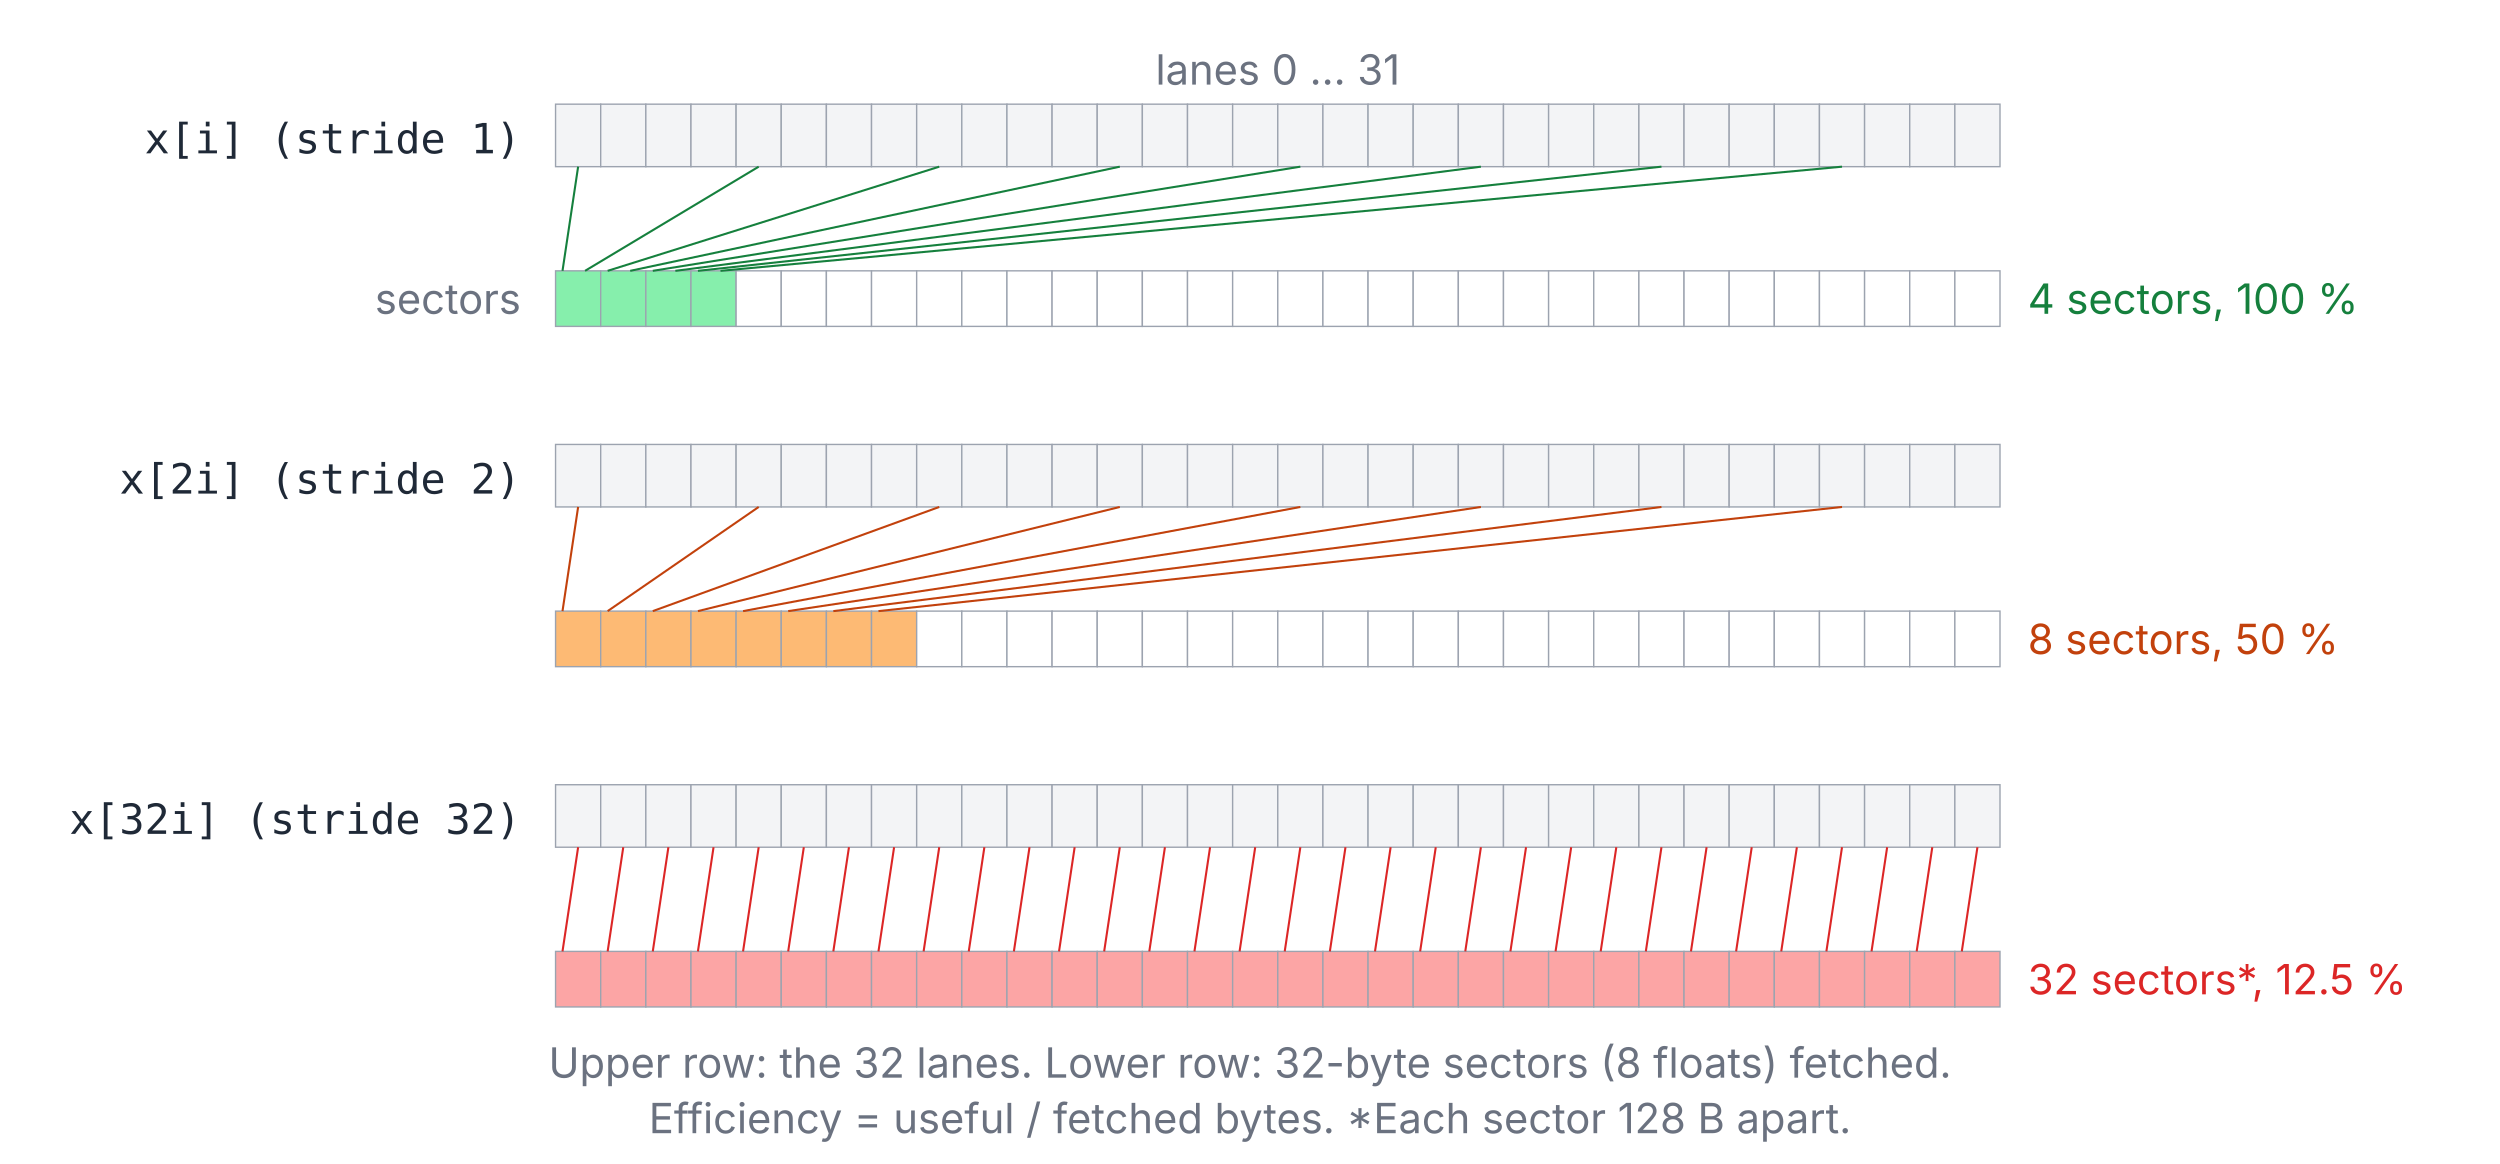
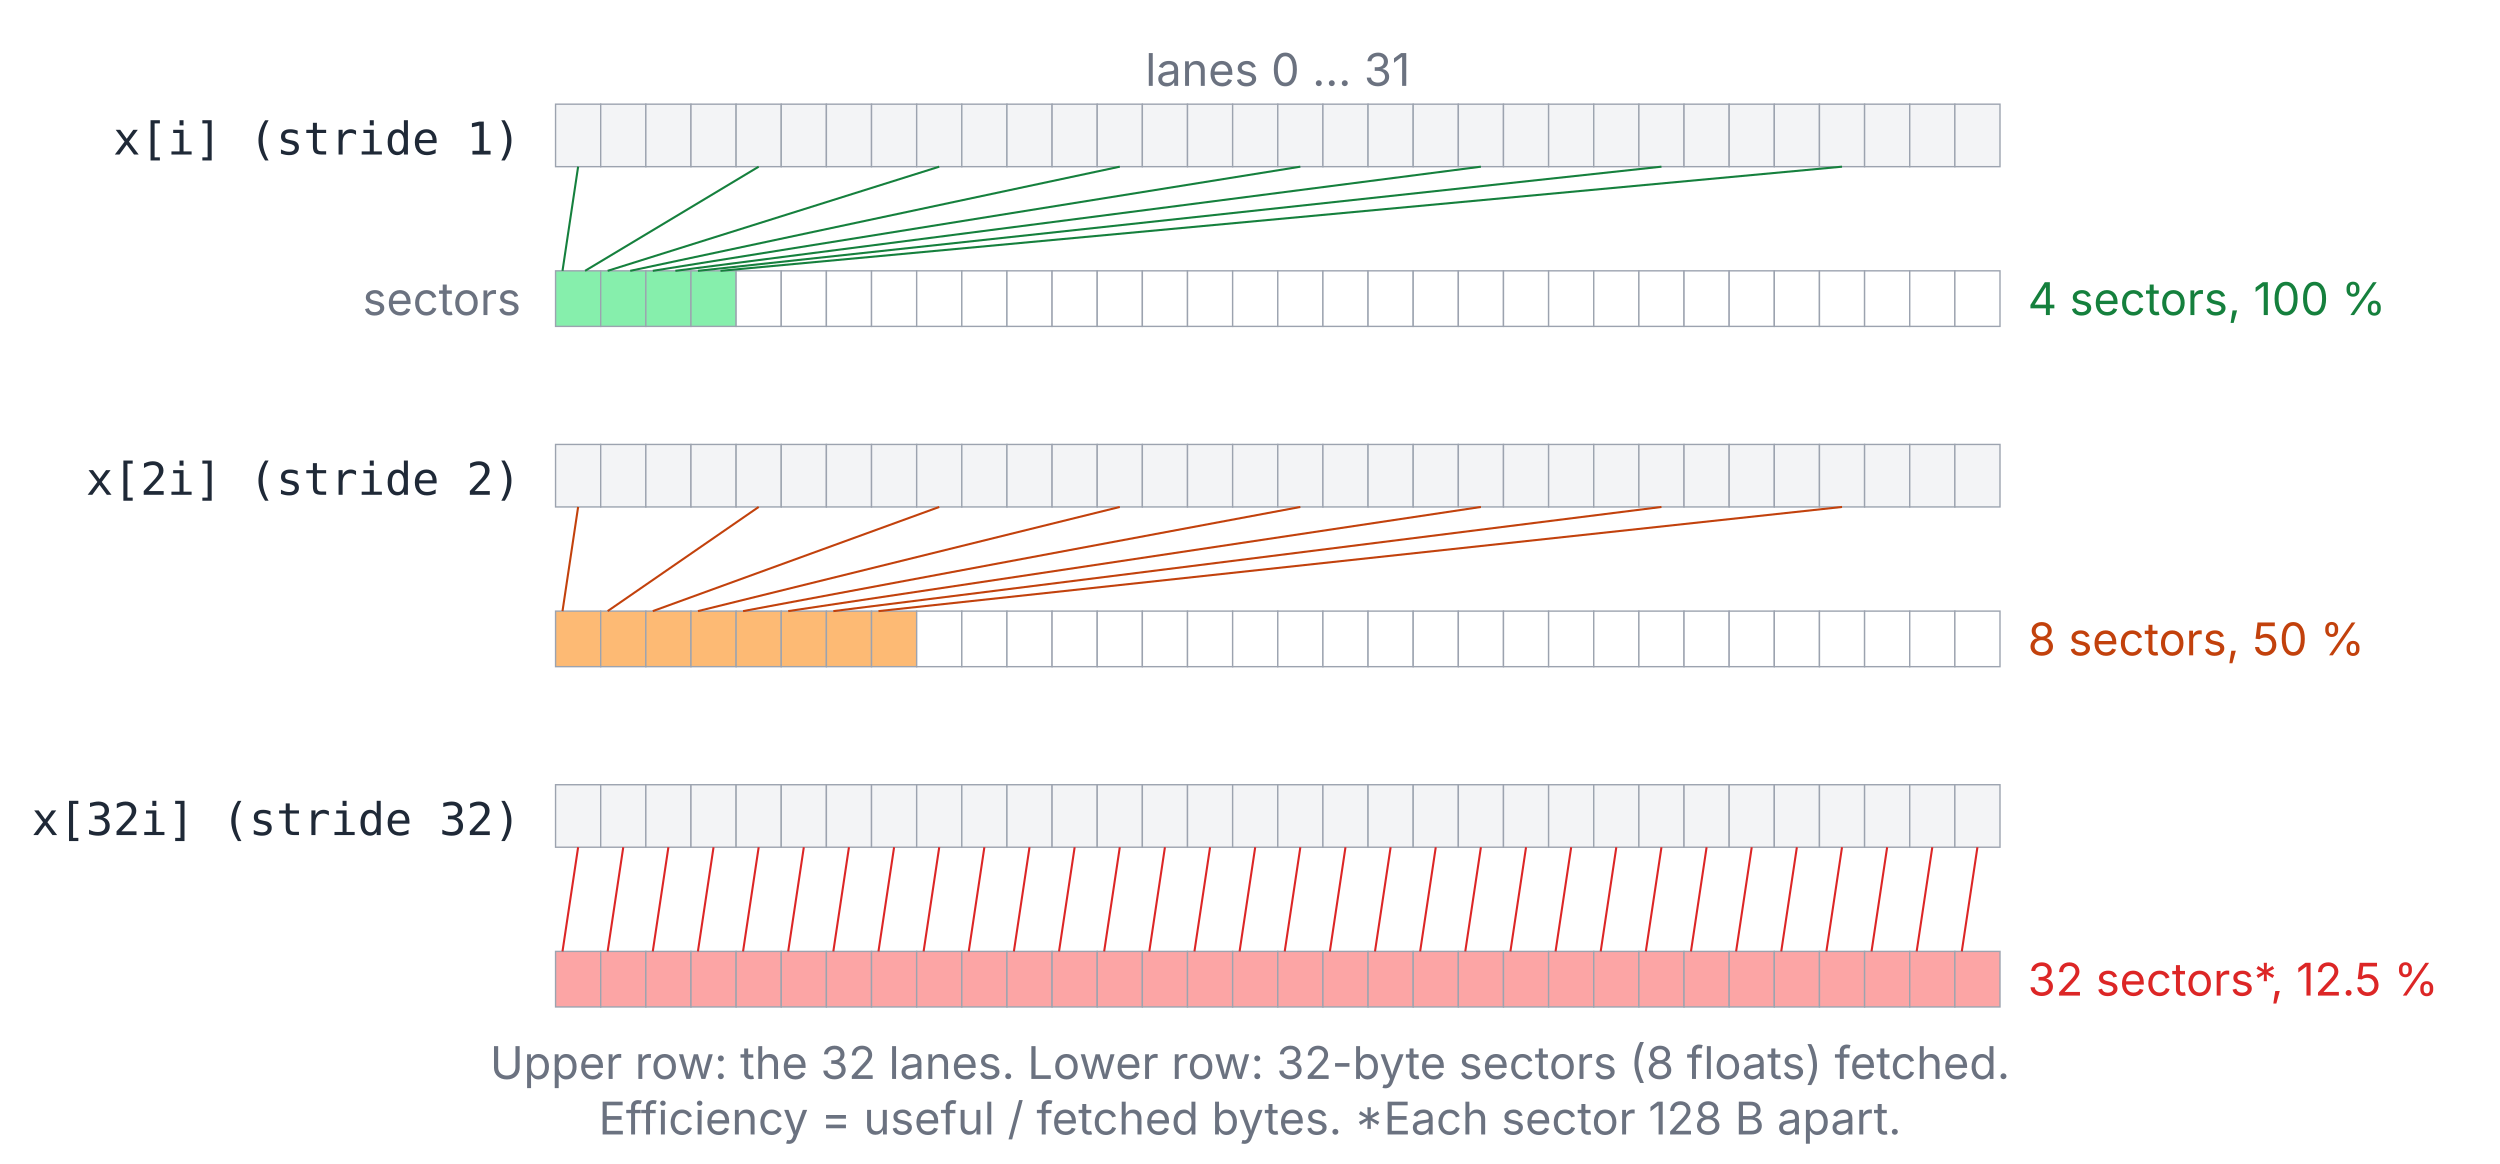
<svg xmlns="http://www.w3.org/2000/svg" viewBox="0 0 720 335" width="720" height="335" class="fig-svg" role="img">
-   <style>.fig-paper{fill:var(--fig-paper,#ffffff)}.fig-panel{fill:var(--fig-panel,#f8fafc)}.fig-none{fill:none}.s-ink{stroke:var(--fig-ink,#1f2937)}.t-ink{fill:var(--fig-ink,#1f2937)}.f-ink{fill:var(--fig-ink-soft,#f3f4f6)}.f-ink2{fill:var(--fig-ink-mid,#e5e7eb)}.k-ink{fill:var(--fig-ink,#1f2937)}.s-muted{stroke:var(--fig-muted,#6b7280)}.t-muted{fill:var(--fig-muted,#6b7280)}.f-muted{fill:var(--fig-muted-soft,#f9fafb)}.f-muted2{fill:var(--fig-muted-mid,#e5e7eb)}.k-muted{fill:var(--fig-muted,#6b7280)}.s-line{stroke:var(--fig-line,#9ca3af)}.t-line{fill:var(--fig-line,#9ca3af)}.f-line{fill:var(--fig-line-soft,#f3f4f6)}.f-line2{fill:var(--fig-line-mid,#d1d5db)}.k-line{fill:var(--fig-line,#9ca3af)}.s-a{stroke:var(--fig-a,#2563eb)}.t-a{fill:var(--fig-a,#2563eb)}.f-a{fill:var(--fig-a-soft,#dbeafe)}.f-a2{fill:var(--fig-a-mid,#93c5fd)}.k-a{fill:var(--fig-a,#2563eb)}.s-b{stroke:var(--fig-b,#c2410c)}.t-b{fill:var(--fig-b,#c2410c)}.f-b{fill:var(--fig-b-soft,#ffedd5)}.f-b2{fill:var(--fig-b-mid,#fdba74)}.k-b{fill:var(--fig-b,#c2410c)}.s-c{stroke:var(--fig-c,#15803d)}.t-c{fill:var(--fig-c,#15803d)}.f-c{fill:var(--fig-c-soft,#dcfce7)}.f-c2{fill:var(--fig-c-mid,#86efac)}.k-c{fill:var(--fig-c,#15803d)}.s-d{stroke:var(--fig-d,#7c3aed)}.t-d{fill:var(--fig-d,#7c3aed)}.f-d{fill:var(--fig-d-soft,#ede9fe)}.f-d2{fill:var(--fig-d-mid,#c4b5fd)}.k-d{fill:var(--fig-d,#7c3aed)}.s-hl{stroke:var(--fig-hl,#dc2626)}.t-hl{fill:var(--fig-hl,#dc2626)}.f-hl{fill:var(--fig-hl-soft,#fee2e2)}.f-hl2{fill:var(--fig-hl-mid,#fca5a5)}.k-hl{fill:var(--fig-hl,#dc2626)}.fig-txt{font-family:Inter,system-ui,-apple-system,'Segoe UI',sans-serif;font-size:14px}.fig-mono{font-family:'Ubuntu Mono',ui-monospace,Menlo,monospace;font-size:14px}.fig-small{font-size:12px}.fig-tiny{font-size:9.5px}.fig-big{font-size:16px}.fig-bold{font-weight:600}.fig-it{font-style:italic}</style>
+   <style>.fig-paper{fill:var(--fig-paper,#ffffff)}.fig-panel{fill:var(--fig-panel,#f8fafc)}.fig-none{fill:none}.s-ink{stroke:var(--fig-ink,#1f2937)}.t-ink{fill:var(--fig-ink,#1f2937)}.f-ink{fill:var(--fig-ink-soft,#f3f4f6)}.f-ink2{fill:var(--fig-ink-mid,#e5e7eb)}.k-ink{fill:var(--fig-ink,#1f2937)}.s-muted{stroke:var(--fig-muted,#6b7280)}.t-muted{fill:var(--fig-muted,#6b7280)}.f-muted{fill:var(--fig-muted-soft,#f9fafb)}.f-muted2{fill:var(--fig-muted-mid,#e5e7eb)}.k-muted{fill:var(--fig-muted,#6b7280)}.s-line{stroke:var(--fig-line,#9ca3af)}.t-line{fill:var(--fig-line,#9ca3af)}.f-line{fill:var(--fig-line-soft,#f3f4f6)}.f-line2{fill:var(--fig-line-mid,#d1d5db)}.k-line{fill:var(--fig-line,#9ca3af)}.s-a{stroke:var(--fig-a,#2563eb)}.t-a{fill:var(--fig-a,#2563eb)}.f-a{fill:var(--fig-a-soft,#dbeafe)}.f-a2{fill:var(--fig-a-mid,#93c5fd)}.k-a{fill:var(--fig-a,#2563eb)}.s-b{stroke:var(--fig-b,#c2410c)}.t-b{fill:var(--fig-b,#c2410c)}.f-b{fill:var(--fig-b-soft,#ffedd5)}.f-b2{fill:var(--fig-b-mid,#fdba74)}.k-b{fill:var(--fig-b,#c2410c)}.s-c{stroke:var(--fig-c,#15803d)}.t-c{fill:var(--fig-c,#15803d)}.f-c{fill:var(--fig-c-soft,#dcfce7)}.f-c2{fill:var(--fig-c-mid,#86efac)}.k-c{fill:var(--fig-c,#15803d)}.s-d{stroke:var(--fig-d,#7c3aed)}.t-d{fill:var(--fig-d,#7c3aed)}.f-d{fill:var(--fig-d-soft,#ede9fe)}.f-d2{fill:var(--fig-d-mid,#c4b5fd)}.k-d{fill:var(--fig-d,#7c3aed)}.s-hl{stroke:var(--fig-hl,#dc2626)}.t-hl{fill:var(--fig-hl,#dc2626)}.f-hl{fill:var(--fig-hl-soft,#fee2e2)}.f-hl2{fill:var(--fig-hl-mid,#fca5a5)}.k-hl{fill:var(--fig-hl,#dc2626)}.fig-txt{font-family:Inter,system-ui,-apple-system,'Segoe UI',sans-serif;font-size:15px}.fig-mono{font-family:'Ubuntu Mono',ui-monospace,Menlo,monospace;font-size:15px}.fig-small{font-size:13px}.fig-tiny{font-size:11px}.fig-big{font-size:17px}.fig-plate{fill:var(--fig-paper,#ffffff);fill-opacity:.92}.fig-bold{font-weight:600}.fig-it{font-style:italic}</style>
  <defs>
    <marker id="ch02-coalescing-ah-ink" viewBox="0 0 10 10" refX="9" refY="5" markerWidth="7" markerHeight="7" orient="auto-start-reverse">
      <path d="M0,0 L10,5 L0,10 z" class="k-ink" />
    </marker>
    <marker id="ch02-coalescing-ah-muted" viewBox="0 0 10 10" refX="9" refY="5" markerWidth="7" markerHeight="7" orient="auto-start-reverse">
      <path d="M0,0 L10,5 L0,10 z" class="k-muted" />
    </marker>
    <marker id="ch02-coalescing-ah-a" viewBox="0 0 10 10" refX="9" refY="5" markerWidth="7" markerHeight="7" orient="auto-start-reverse">
      <path d="M0,0 L10,5 L0,10 z" class="k-a" />
    </marker>
    <marker id="ch02-coalescing-ah-b" viewBox="0 0 10 10" refX="9" refY="5" markerWidth="7" markerHeight="7" orient="auto-start-reverse">
      <path d="M0,0 L10,5 L0,10 z" class="k-b" />
    </marker>
    <marker id="ch02-coalescing-ah-c" viewBox="0 0 10 10" refX="9" refY="5" markerWidth="7" markerHeight="7" orient="auto-start-reverse">
      <path d="M0,0 L10,5 L0,10 z" class="k-c" />
    </marker>
    <marker id="ch02-coalescing-ah-d" viewBox="0 0 10 10" refX="9" refY="5" markerWidth="7" markerHeight="7" orient="auto-start-reverse">
      <path d="M0,0 L10,5 L0,10 z" class="k-d" />
    </marker>
    <marker id="ch02-coalescing-ah-hl" viewBox="0 0 10 10" refX="9" refY="5" markerWidth="7" markerHeight="7" orient="auto-start-reverse">
      <path d="M0,0 L10,5 L0,10 z" class="k-hl" />
    </marker>
  </defs>
  <rect x="0" y="0" width="720" height="335" class="fig-paper" />
  <text x="150" y="40" text-anchor="end" dominant-baseline="central" class="fig-mono t-ink fig-small">x[i]  (stride 1)</text>
  <rect x="160" y="30" width="13" height="18" rx="0" class="f-ink s-line" stroke-width="0.4" />
  <rect x="173" y="30" width="13" height="18" rx="0" class="f-ink s-line" stroke-width="0.4" />
  <rect x="186" y="30" width="13" height="18" rx="0" class="f-ink s-line" stroke-width="0.4" />
  <rect x="199" y="30" width="13" height="18" rx="0" class="f-ink s-line" stroke-width="0.4" />
  <rect x="212" y="30" width="13" height="18" rx="0" class="f-ink s-line" stroke-width="0.4" />
  <rect x="225" y="30" width="13" height="18" rx="0" class="f-ink s-line" stroke-width="0.4" />
  <rect x="238" y="30" width="13" height="18" rx="0" class="f-ink s-line" stroke-width="0.4" />
  <rect x="251" y="30" width="13" height="18" rx="0" class="f-ink s-line" stroke-width="0.4" />
  <rect x="264" y="30" width="13" height="18" rx="0" class="f-ink s-line" stroke-width="0.4" />
  <rect x="277" y="30" width="13" height="18" rx="0" class="f-ink s-line" stroke-width="0.4" />
  <rect x="290" y="30" width="13" height="18" rx="0" class="f-ink s-line" stroke-width="0.4" />
  <rect x="303" y="30" width="13" height="18" rx="0" class="f-ink s-line" stroke-width="0.4" />
  <rect x="316" y="30" width="13" height="18" rx="0" class="f-ink s-line" stroke-width="0.4" />
  <rect x="329" y="30" width="13" height="18" rx="0" class="f-ink s-line" stroke-width="0.4" />
  <rect x="342" y="30" width="13" height="18" rx="0" class="f-ink s-line" stroke-width="0.4" />
  <rect x="355" y="30" width="13" height="18" rx="0" class="f-ink s-line" stroke-width="0.4" />
  <rect x="368" y="30" width="13" height="18" rx="0" class="f-ink s-line" stroke-width="0.4" />
  <rect x="381" y="30" width="13" height="18" rx="0" class="f-ink s-line" stroke-width="0.4" />
  <rect x="394" y="30" width="13" height="18" rx="0" class="f-ink s-line" stroke-width="0.4" />
  <rect x="407" y="30" width="13" height="18" rx="0" class="f-ink s-line" stroke-width="0.4" />
  <rect x="420" y="30" width="13" height="18" rx="0" class="f-ink s-line" stroke-width="0.4" />
  <rect x="433" y="30" width="13" height="18" rx="0" class="f-ink s-line" stroke-width="0.4" />
  <rect x="446" y="30" width="13" height="18" rx="0" class="f-ink s-line" stroke-width="0.4" />
  <rect x="459" y="30" width="13" height="18" rx="0" class="f-ink s-line" stroke-width="0.4" />
  <rect x="472" y="30" width="13" height="18" rx="0" class="f-ink s-line" stroke-width="0.4" />
  <rect x="485" y="30" width="13" height="18" rx="0" class="f-ink s-line" stroke-width="0.4" />
  <rect x="498" y="30" width="13" height="18" rx="0" class="f-ink s-line" stroke-width="0.4" />
  <rect x="511" y="30" width="13" height="18" rx="0" class="f-ink s-line" stroke-width="0.4" />
  <rect x="524" y="30" width="13" height="18" rx="0" class="f-ink s-line" stroke-width="0.4" />
  <rect x="537" y="30" width="13" height="18" rx="0" class="f-ink s-line" stroke-width="0.4" />
  <rect x="550" y="30" width="13" height="18" rx="0" class="f-ink s-line" stroke-width="0.4" />
  <rect x="563" y="30" width="13" height="18" rx="0" class="f-ink s-line" stroke-width="0.4" />
  <text x="368" y="20" text-anchor="middle" dominant-baseline="central" class="fig-txt t-muted fig-small">lanes 0 … 31</text>
  <rect x="160" y="78" width="13" height="16" rx="0" class="f-c2 s-line" stroke-width="0.4" />
  <rect x="173" y="78" width="13" height="16" rx="0" class="f-c2 s-line" stroke-width="0.4" />
  <rect x="186" y="78" width="13" height="16" rx="0" class="f-c2 s-line" stroke-width="0.4" />
  <rect x="199" y="78" width="13" height="16" rx="0" class="f-c2 s-line" stroke-width="0.4" />
  <rect x="212" y="78" width="13" height="16" rx="0" class="fig-paper s-line" stroke-width="0.4" />
  <rect x="225" y="78" width="13" height="16" rx="0" class="fig-paper s-line" stroke-width="0.4" />
  <rect x="238" y="78" width="13" height="16" rx="0" class="fig-paper s-line" stroke-width="0.4" />
  <rect x="251" y="78" width="13" height="16" rx="0" class="fig-paper s-line" stroke-width="0.4" />
  <rect x="264" y="78" width="13" height="16" rx="0" class="fig-paper s-line" stroke-width="0.4" />
  <rect x="277" y="78" width="13" height="16" rx="0" class="fig-paper s-line" stroke-width="0.4" />
  <rect x="290" y="78" width="13" height="16" rx="0" class="fig-paper s-line" stroke-width="0.4" />
  <rect x="303" y="78" width="13" height="16" rx="0" class="fig-paper s-line" stroke-width="0.4" />
  <rect x="316" y="78" width="13" height="16" rx="0" class="fig-paper s-line" stroke-width="0.4" />
  <rect x="329" y="78" width="13" height="16" rx="0" class="fig-paper s-line" stroke-width="0.4" />
  <rect x="342" y="78" width="13" height="16" rx="0" class="fig-paper s-line" stroke-width="0.4" />
  <rect x="355" y="78" width="13" height="16" rx="0" class="fig-paper s-line" stroke-width="0.4" />
  <rect x="368" y="78" width="13" height="16" rx="0" class="fig-paper s-line" stroke-width="0.4" />
  <rect x="381" y="78" width="13" height="16" rx="0" class="fig-paper s-line" stroke-width="0.4" />
  <rect x="394" y="78" width="13" height="16" rx="0" class="fig-paper s-line" stroke-width="0.4" />
  <rect x="407" y="78" width="13" height="16" rx="0" class="fig-paper s-line" stroke-width="0.4" />
  <rect x="420" y="78" width="13" height="16" rx="0" class="fig-paper s-line" stroke-width="0.4" />
  <rect x="433" y="78" width="13" height="16" rx="0" class="fig-paper s-line" stroke-width="0.4" />
  <rect x="446" y="78" width="13" height="16" rx="0" class="fig-paper s-line" stroke-width="0.4" />
  <rect x="459" y="78" width="13" height="16" rx="0" class="fig-paper s-line" stroke-width="0.4" />
  <rect x="472" y="78" width="13" height="16" rx="0" class="fig-paper s-line" stroke-width="0.4" />
  <rect x="485" y="78" width="13" height="16" rx="0" class="fig-paper s-line" stroke-width="0.4" />
  <rect x="498" y="78" width="13" height="16" rx="0" class="fig-paper s-line" stroke-width="0.4" />
  <rect x="511" y="78" width="13" height="16" rx="0" class="fig-paper s-line" stroke-width="0.4" />
  <rect x="524" y="78" width="13" height="16" rx="0" class="fig-paper s-line" stroke-width="0.4" />
  <rect x="537" y="78" width="13" height="16" rx="0" class="fig-paper s-line" stroke-width="0.4" />
  <rect x="550" y="78" width="13" height="16" rx="0" class="fig-paper s-line" stroke-width="0.4" />
  <rect x="563" y="78" width="13" height="16" rx="0" class="fig-paper s-line" stroke-width="0.4" />
  <line x1="166.5" y1="48" x2="162" y2="78" class="s-c" stroke-width="0.6" />
  <line x1="218.5" y1="48" x2="168.5" y2="78" class="s-c" stroke-width="0.6" />
  <line x1="270.5" y1="48" x2="175" y2="78" class="s-c" stroke-width="0.6" />
  <line x1="322.5" y1="48" x2="181.5" y2="78" class="s-c" stroke-width="0.6" />
  <line x1="374.5" y1="48" x2="188" y2="78" class="s-c" stroke-width="0.6" />
  <line x1="426.5" y1="48" x2="194.5" y2="78" class="s-c" stroke-width="0.6" />
  <line x1="478.5" y1="48" x2="201" y2="78" class="s-c" stroke-width="0.6" />
  <line x1="530.5" y1="48" x2="207.5" y2="78" class="s-c" stroke-width="0.6" />
  <text x="584" y="86" text-anchor="start" dominant-baseline="central" class="fig-txt t-c fig-small">4 sectors, 100 %</text>
  <text x="150" y="138" text-anchor="end" dominant-baseline="central" class="fig-mono t-ink fig-small">x[2i] (stride 2)</text>
  <rect x="160" y="128" width="13" height="18" rx="0" class="f-ink s-line" stroke-width="0.4" />
  <rect x="173" y="128" width="13" height="18" rx="0" class="f-ink s-line" stroke-width="0.4" />
  <rect x="186" y="128" width="13" height="18" rx="0" class="f-ink s-line" stroke-width="0.4" />
  <rect x="199" y="128" width="13" height="18" rx="0" class="f-ink s-line" stroke-width="0.4" />
  <rect x="212" y="128" width="13" height="18" rx="0" class="f-ink s-line" stroke-width="0.4" />
  <rect x="225" y="128" width="13" height="18" rx="0" class="f-ink s-line" stroke-width="0.4" />
  <rect x="238" y="128" width="13" height="18" rx="0" class="f-ink s-line" stroke-width="0.4" />
  <rect x="251" y="128" width="13" height="18" rx="0" class="f-ink s-line" stroke-width="0.4" />
  <rect x="264" y="128" width="13" height="18" rx="0" class="f-ink s-line" stroke-width="0.4" />
  <rect x="277" y="128" width="13" height="18" rx="0" class="f-ink s-line" stroke-width="0.4" />
  <rect x="290" y="128" width="13" height="18" rx="0" class="f-ink s-line" stroke-width="0.4" />
  <rect x="303" y="128" width="13" height="18" rx="0" class="f-ink s-line" stroke-width="0.4" />
  <rect x="316" y="128" width="13" height="18" rx="0" class="f-ink s-line" stroke-width="0.4" />
  <rect x="329" y="128" width="13" height="18" rx="0" class="f-ink s-line" stroke-width="0.4" />
  <rect x="342" y="128" width="13" height="18" rx="0" class="f-ink s-line" stroke-width="0.4" />
  <rect x="355" y="128" width="13" height="18" rx="0" class="f-ink s-line" stroke-width="0.4" />
  <rect x="368" y="128" width="13" height="18" rx="0" class="f-ink s-line" stroke-width="0.4" />
  <rect x="381" y="128" width="13" height="18" rx="0" class="f-ink s-line" stroke-width="0.4" />
  <rect x="394" y="128" width="13" height="18" rx="0" class="f-ink s-line" stroke-width="0.4" />
  <rect x="407" y="128" width="13" height="18" rx="0" class="f-ink s-line" stroke-width="0.4" />
  <rect x="420" y="128" width="13" height="18" rx="0" class="f-ink s-line" stroke-width="0.4" />
  <rect x="433" y="128" width="13" height="18" rx="0" class="f-ink s-line" stroke-width="0.4" />
  <rect x="446" y="128" width="13" height="18" rx="0" class="f-ink s-line" stroke-width="0.4" />
  <rect x="459" y="128" width="13" height="18" rx="0" class="f-ink s-line" stroke-width="0.4" />
  <rect x="472" y="128" width="13" height="18" rx="0" class="f-ink s-line" stroke-width="0.4" />
  <rect x="485" y="128" width="13" height="18" rx="0" class="f-ink s-line" stroke-width="0.4" />
  <rect x="498" y="128" width="13" height="18" rx="0" class="f-ink s-line" stroke-width="0.4" />
  <rect x="511" y="128" width="13" height="18" rx="0" class="f-ink s-line" stroke-width="0.4" />
  <rect x="524" y="128" width="13" height="18" rx="0" class="f-ink s-line" stroke-width="0.4" />
  <rect x="537" y="128" width="13" height="18" rx="0" class="f-ink s-line" stroke-width="0.4" />
  <rect x="550" y="128" width="13" height="18" rx="0" class="f-ink s-line" stroke-width="0.4" />
  <rect x="563" y="128" width="13" height="18" rx="0" class="f-ink s-line" stroke-width="0.4" />
  <rect x="160" y="176" width="13" height="16" rx="0" class="f-b2 s-line" stroke-width="0.4" />
  <rect x="173" y="176" width="13" height="16" rx="0" class="f-b2 s-line" stroke-width="0.4" />
  <rect x="186" y="176" width="13" height="16" rx="0" class="f-b2 s-line" stroke-width="0.4" />
  <rect x="199" y="176" width="13" height="16" rx="0" class="f-b2 s-line" stroke-width="0.4" />
  <rect x="212" y="176" width="13" height="16" rx="0" class="f-b2 s-line" stroke-width="0.4" />
  <rect x="225" y="176" width="13" height="16" rx="0" class="f-b2 s-line" stroke-width="0.4" />
  <rect x="238" y="176" width="13" height="16" rx="0" class="f-b2 s-line" stroke-width="0.4" />
  <rect x="251" y="176" width="13" height="16" rx="0" class="f-b2 s-line" stroke-width="0.4" />
  <rect x="264" y="176" width="13" height="16" rx="0" class="fig-paper s-line" stroke-width="0.4" />
  <rect x="277" y="176" width="13" height="16" rx="0" class="fig-paper s-line" stroke-width="0.4" />
  <rect x="290" y="176" width="13" height="16" rx="0" class="fig-paper s-line" stroke-width="0.4" />
  <rect x="303" y="176" width="13" height="16" rx="0" class="fig-paper s-line" stroke-width="0.4" />
  <rect x="316" y="176" width="13" height="16" rx="0" class="fig-paper s-line" stroke-width="0.4" />
  <rect x="329" y="176" width="13" height="16" rx="0" class="fig-paper s-line" stroke-width="0.4" />
  <rect x="342" y="176" width="13" height="16" rx="0" class="fig-paper s-line" stroke-width="0.4" />
  <rect x="355" y="176" width="13" height="16" rx="0" class="fig-paper s-line" stroke-width="0.4" />
  <rect x="368" y="176" width="13" height="16" rx="0" class="fig-paper s-line" stroke-width="0.4" />
  <rect x="381" y="176" width="13" height="16" rx="0" class="fig-paper s-line" stroke-width="0.4" />
  <rect x="394" y="176" width="13" height="16" rx="0" class="fig-paper s-line" stroke-width="0.4" />
  <rect x="407" y="176" width="13" height="16" rx="0" class="fig-paper s-line" stroke-width="0.4" />
  <rect x="420" y="176" width="13" height="16" rx="0" class="fig-paper s-line" stroke-width="0.4" />
  <rect x="433" y="176" width="13" height="16" rx="0" class="fig-paper s-line" stroke-width="0.4" />
  <rect x="446" y="176" width="13" height="16" rx="0" class="fig-paper s-line" stroke-width="0.4" />
  <rect x="459" y="176" width="13" height="16" rx="0" class="fig-paper s-line" stroke-width="0.4" />
  <rect x="472" y="176" width="13" height="16" rx="0" class="fig-paper s-line" stroke-width="0.4" />
  <rect x="485" y="176" width="13" height="16" rx="0" class="fig-paper s-line" stroke-width="0.4" />
  <rect x="498" y="176" width="13" height="16" rx="0" class="fig-paper s-line" stroke-width="0.4" />
  <rect x="511" y="176" width="13" height="16" rx="0" class="fig-paper s-line" stroke-width="0.4" />
  <rect x="524" y="176" width="13" height="16" rx="0" class="fig-paper s-line" stroke-width="0.4" />
  <rect x="537" y="176" width="13" height="16" rx="0" class="fig-paper s-line" stroke-width="0.4" />
  <rect x="550" y="176" width="13" height="16" rx="0" class="fig-paper s-line" stroke-width="0.4" />
  <rect x="563" y="176" width="13" height="16" rx="0" class="fig-paper s-line" stroke-width="0.4" />
  <line x1="166.5" y1="146" x2="162" y2="176" class="s-b" stroke-width="0.6" />
  <line x1="218.5" y1="146" x2="175" y2="176" class="s-b" stroke-width="0.6" />
  <line x1="270.5" y1="146" x2="188" y2="176" class="s-b" stroke-width="0.6" />
  <line x1="322.5" y1="146" x2="201" y2="176" class="s-b" stroke-width="0.6" />
  <line x1="374.5" y1="146" x2="214" y2="176" class="s-b" stroke-width="0.6" />
  <line x1="426.5" y1="146" x2="227" y2="176" class="s-b" stroke-width="0.6" />
  <line x1="478.5" y1="146" x2="240" y2="176" class="s-b" stroke-width="0.6" />
  <line x1="530.5" y1="146" x2="253" y2="176" class="s-b" stroke-width="0.6" />
  <text x="584" y="184" text-anchor="start" dominant-baseline="central" class="fig-txt t-b fig-small">8 sectors, 50 %</text>
  <text x="150" y="236" text-anchor="end" dominant-baseline="central" class="fig-mono t-ink fig-small">x[32i] (stride 32)</text>
  <rect x="160" y="226" width="13" height="18" rx="0" class="f-ink s-line" stroke-width="0.4" />
  <rect x="173" y="226" width="13" height="18" rx="0" class="f-ink s-line" stroke-width="0.4" />
  <rect x="186" y="226" width="13" height="18" rx="0" class="f-ink s-line" stroke-width="0.4" />
  <rect x="199" y="226" width="13" height="18" rx="0" class="f-ink s-line" stroke-width="0.4" />
  <rect x="212" y="226" width="13" height="18" rx="0" class="f-ink s-line" stroke-width="0.4" />
  <rect x="225" y="226" width="13" height="18" rx="0" class="f-ink s-line" stroke-width="0.4" />
  <rect x="238" y="226" width="13" height="18" rx="0" class="f-ink s-line" stroke-width="0.4" />
  <rect x="251" y="226" width="13" height="18" rx="0" class="f-ink s-line" stroke-width="0.4" />
  <rect x="264" y="226" width="13" height="18" rx="0" class="f-ink s-line" stroke-width="0.4" />
  <rect x="277" y="226" width="13" height="18" rx="0" class="f-ink s-line" stroke-width="0.4" />
  <rect x="290" y="226" width="13" height="18" rx="0" class="f-ink s-line" stroke-width="0.4" />
  <rect x="303" y="226" width="13" height="18" rx="0" class="f-ink s-line" stroke-width="0.4" />
  <rect x="316" y="226" width="13" height="18" rx="0" class="f-ink s-line" stroke-width="0.4" />
  <rect x="329" y="226" width="13" height="18" rx="0" class="f-ink s-line" stroke-width="0.4" />
  <rect x="342" y="226" width="13" height="18" rx="0" class="f-ink s-line" stroke-width="0.4" />
  <rect x="355" y="226" width="13" height="18" rx="0" class="f-ink s-line" stroke-width="0.4" />
  <rect x="368" y="226" width="13" height="18" rx="0" class="f-ink s-line" stroke-width="0.4" />
  <rect x="381" y="226" width="13" height="18" rx="0" class="f-ink s-line" stroke-width="0.4" />
  <rect x="394" y="226" width="13" height="18" rx="0" class="f-ink s-line" stroke-width="0.4" />
  <rect x="407" y="226" width="13" height="18" rx="0" class="f-ink s-line" stroke-width="0.4" />
  <rect x="420" y="226" width="13" height="18" rx="0" class="f-ink s-line" stroke-width="0.4" />
  <rect x="433" y="226" width="13" height="18" rx="0" class="f-ink s-line" stroke-width="0.4" />
  <rect x="446" y="226" width="13" height="18" rx="0" class="f-ink s-line" stroke-width="0.4" />
  <rect x="459" y="226" width="13" height="18" rx="0" class="f-ink s-line" stroke-width="0.4" />
  <rect x="472" y="226" width="13" height="18" rx="0" class="f-ink s-line" stroke-width="0.4" />
  <rect x="485" y="226" width="13" height="18" rx="0" class="f-ink s-line" stroke-width="0.4" />
  <rect x="498" y="226" width="13" height="18" rx="0" class="f-ink s-line" stroke-width="0.4" />
  <rect x="511" y="226" width="13" height="18" rx="0" class="f-ink s-line" stroke-width="0.4" />
  <rect x="524" y="226" width="13" height="18" rx="0" class="f-ink s-line" stroke-width="0.4" />
  <rect x="537" y="226" width="13" height="18" rx="0" class="f-ink s-line" stroke-width="0.4" />
  <rect x="550" y="226" width="13" height="18" rx="0" class="f-ink s-line" stroke-width="0.4" />
  <rect x="563" y="226" width="13" height="18" rx="0" class="f-ink s-line" stroke-width="0.4" />
  <rect x="160" y="274" width="13" height="16" rx="0" class="f-hl2 s-line" stroke-width="0.4" />
  <rect x="173" y="274" width="13" height="16" rx="0" class="f-hl2 s-line" stroke-width="0.4" />
  <rect x="186" y="274" width="13" height="16" rx="0" class="f-hl2 s-line" stroke-width="0.4" />
  <rect x="199" y="274" width="13" height="16" rx="0" class="f-hl2 s-line" stroke-width="0.4" />
  <rect x="212" y="274" width="13" height="16" rx="0" class="f-hl2 s-line" stroke-width="0.4" />
  <rect x="225" y="274" width="13" height="16" rx="0" class="f-hl2 s-line" stroke-width="0.4" />
  <rect x="238" y="274" width="13" height="16" rx="0" class="f-hl2 s-line" stroke-width="0.4" />
  <rect x="251" y="274" width="13" height="16" rx="0" class="f-hl2 s-line" stroke-width="0.4" />
  <rect x="264" y="274" width="13" height="16" rx="0" class="f-hl2 s-line" stroke-width="0.4" />
  <rect x="277" y="274" width="13" height="16" rx="0" class="f-hl2 s-line" stroke-width="0.4" />
  <rect x="290" y="274" width="13" height="16" rx="0" class="f-hl2 s-line" stroke-width="0.4" />
  <rect x="303" y="274" width="13" height="16" rx="0" class="f-hl2 s-line" stroke-width="0.4" />
  <rect x="316" y="274" width="13" height="16" rx="0" class="f-hl2 s-line" stroke-width="0.4" />
  <rect x="329" y="274" width="13" height="16" rx="0" class="f-hl2 s-line" stroke-width="0.4" />
  <rect x="342" y="274" width="13" height="16" rx="0" class="f-hl2 s-line" stroke-width="0.4" />
  <rect x="355" y="274" width="13" height="16" rx="0" class="f-hl2 s-line" stroke-width="0.4" />
  <rect x="368" y="274" width="13" height="16" rx="0" class="f-hl2 s-line" stroke-width="0.4" />
  <rect x="381" y="274" width="13" height="16" rx="0" class="f-hl2 s-line" stroke-width="0.4" />
  <rect x="394" y="274" width="13" height="16" rx="0" class="f-hl2 s-line" stroke-width="0.4" />
  <rect x="407" y="274" width="13" height="16" rx="0" class="f-hl2 s-line" stroke-width="0.4" />
  <rect x="420" y="274" width="13" height="16" rx="0" class="f-hl2 s-line" stroke-width="0.4" />
  <rect x="433" y="274" width="13" height="16" rx="0" class="f-hl2 s-line" stroke-width="0.4" />
  <rect x="446" y="274" width="13" height="16" rx="0" class="f-hl2 s-line" stroke-width="0.4" />
  <rect x="459" y="274" width="13" height="16" rx="0" class="f-hl2 s-line" stroke-width="0.4" />
  <rect x="472" y="274" width="13" height="16" rx="0" class="f-hl2 s-line" stroke-width="0.4" />
  <rect x="485" y="274" width="13" height="16" rx="0" class="f-hl2 s-line" stroke-width="0.4" />
  <rect x="498" y="274" width="13" height="16" rx="0" class="f-hl2 s-line" stroke-width="0.4" />
  <rect x="511" y="274" width="13" height="16" rx="0" class="f-hl2 s-line" stroke-width="0.4" />
  <rect x="524" y="274" width="13" height="16" rx="0" class="f-hl2 s-line" stroke-width="0.4" />
  <rect x="537" y="274" width="13" height="16" rx="0" class="f-hl2 s-line" stroke-width="0.4" />
  <rect x="550" y="274" width="13" height="16" rx="0" class="f-hl2 s-line" stroke-width="0.4" />
  <rect x="563" y="274" width="13" height="16" rx="0" class="f-hl2 s-line" stroke-width="0.4" />
  <line x1="166.5" y1="244" x2="162" y2="274" class="s-hl" stroke-width="0.6" />
  <line x1="179.5" y1="244" x2="175" y2="274" class="s-hl" stroke-width="0.6" />
  <line x1="192.5" y1="244" x2="188" y2="274" class="s-hl" stroke-width="0.6" />
  <line x1="205.5" y1="244" x2="201" y2="274" class="s-hl" stroke-width="0.6" />
  <line x1="218.5" y1="244" x2="214" y2="274" class="s-hl" stroke-width="0.6" />
  <line x1="231.5" y1="244" x2="227" y2="274" class="s-hl" stroke-width="0.6" />
  <line x1="244.5" y1="244" x2="240" y2="274" class="s-hl" stroke-width="0.6" />
  <line x1="257.5" y1="244" x2="253" y2="274" class="s-hl" stroke-width="0.6" />
  <line x1="270.5" y1="244" x2="266" y2="274" class="s-hl" stroke-width="0.6" />
  <line x1="283.5" y1="244" x2="279" y2="274" class="s-hl" stroke-width="0.6" />
  <line x1="296.5" y1="244" x2="292" y2="274" class="s-hl" stroke-width="0.6" />
  <line x1="309.5" y1="244" x2="305" y2="274" class="s-hl" stroke-width="0.6" />
  <line x1="322.5" y1="244" x2="318" y2="274" class="s-hl" stroke-width="0.6" />
  <line x1="335.5" y1="244" x2="331" y2="274" class="s-hl" stroke-width="0.6" />
  <line x1="348.5" y1="244" x2="344" y2="274" class="s-hl" stroke-width="0.6" />
  <line x1="361.5" y1="244" x2="357" y2="274" class="s-hl" stroke-width="0.6" />
  <line x1="374.5" y1="244" x2="370" y2="274" class="s-hl" stroke-width="0.6" />
  <line x1="387.5" y1="244" x2="383" y2="274" class="s-hl" stroke-width="0.6" />
  <line x1="400.5" y1="244" x2="396" y2="274" class="s-hl" stroke-width="0.6" />
  <line x1="413.5" y1="244" x2="409" y2="274" class="s-hl" stroke-width="0.6" />
  <line x1="426.5" y1="244" x2="422" y2="274" class="s-hl" stroke-width="0.6" />
  <line x1="439.5" y1="244" x2="435" y2="274" class="s-hl" stroke-width="0.6" />
  <line x1="452.5" y1="244" x2="448" y2="274" class="s-hl" stroke-width="0.6" />
  <line x1="465.5" y1="244" x2="461" y2="274" class="s-hl" stroke-width="0.6" />
  <line x1="478.5" y1="244" x2="474" y2="274" class="s-hl" stroke-width="0.6" />
  <line x1="491.5" y1="244" x2="487" y2="274" class="s-hl" stroke-width="0.6" />
  <line x1="504.5" y1="244" x2="500" y2="274" class="s-hl" stroke-width="0.6" />
  <line x1="517.5" y1="244" x2="513" y2="274" class="s-hl" stroke-width="0.6" />
  <line x1="530.5" y1="244" x2="526" y2="274" class="s-hl" stroke-width="0.6" />
  <line x1="543.5" y1="244" x2="539" y2="274" class="s-hl" stroke-width="0.6" />
  <line x1="556.5" y1="244" x2="552" y2="274" class="s-hl" stroke-width="0.6" />
  <line x1="569.5" y1="244" x2="565" y2="274" class="s-hl" stroke-width="0.6" />
  <text x="584" y="282" text-anchor="start" dominant-baseline="central" class="fig-txt t-hl fig-small">32 sectors*, 12.5 %</text>
  <text x="150" y="86" text-anchor="end" dominant-baseline="central" class="fig-txt t-muted fig-small">sectors</text>
  <text x="360" y="306" text-anchor="middle" dominant-baseline="central" class="fig-txt t-muted fig-small">Upper row: the 32 lanes. Lower row: 32-byte sectors (8 floats) fetched.</text>
  <text x="360" y="322" text-anchor="middle" dominant-baseline="central" class="fig-txt t-muted fig-small">Efficiency = useful / fetched bytes. *Each sector 128 B apart.</text>
</svg>
